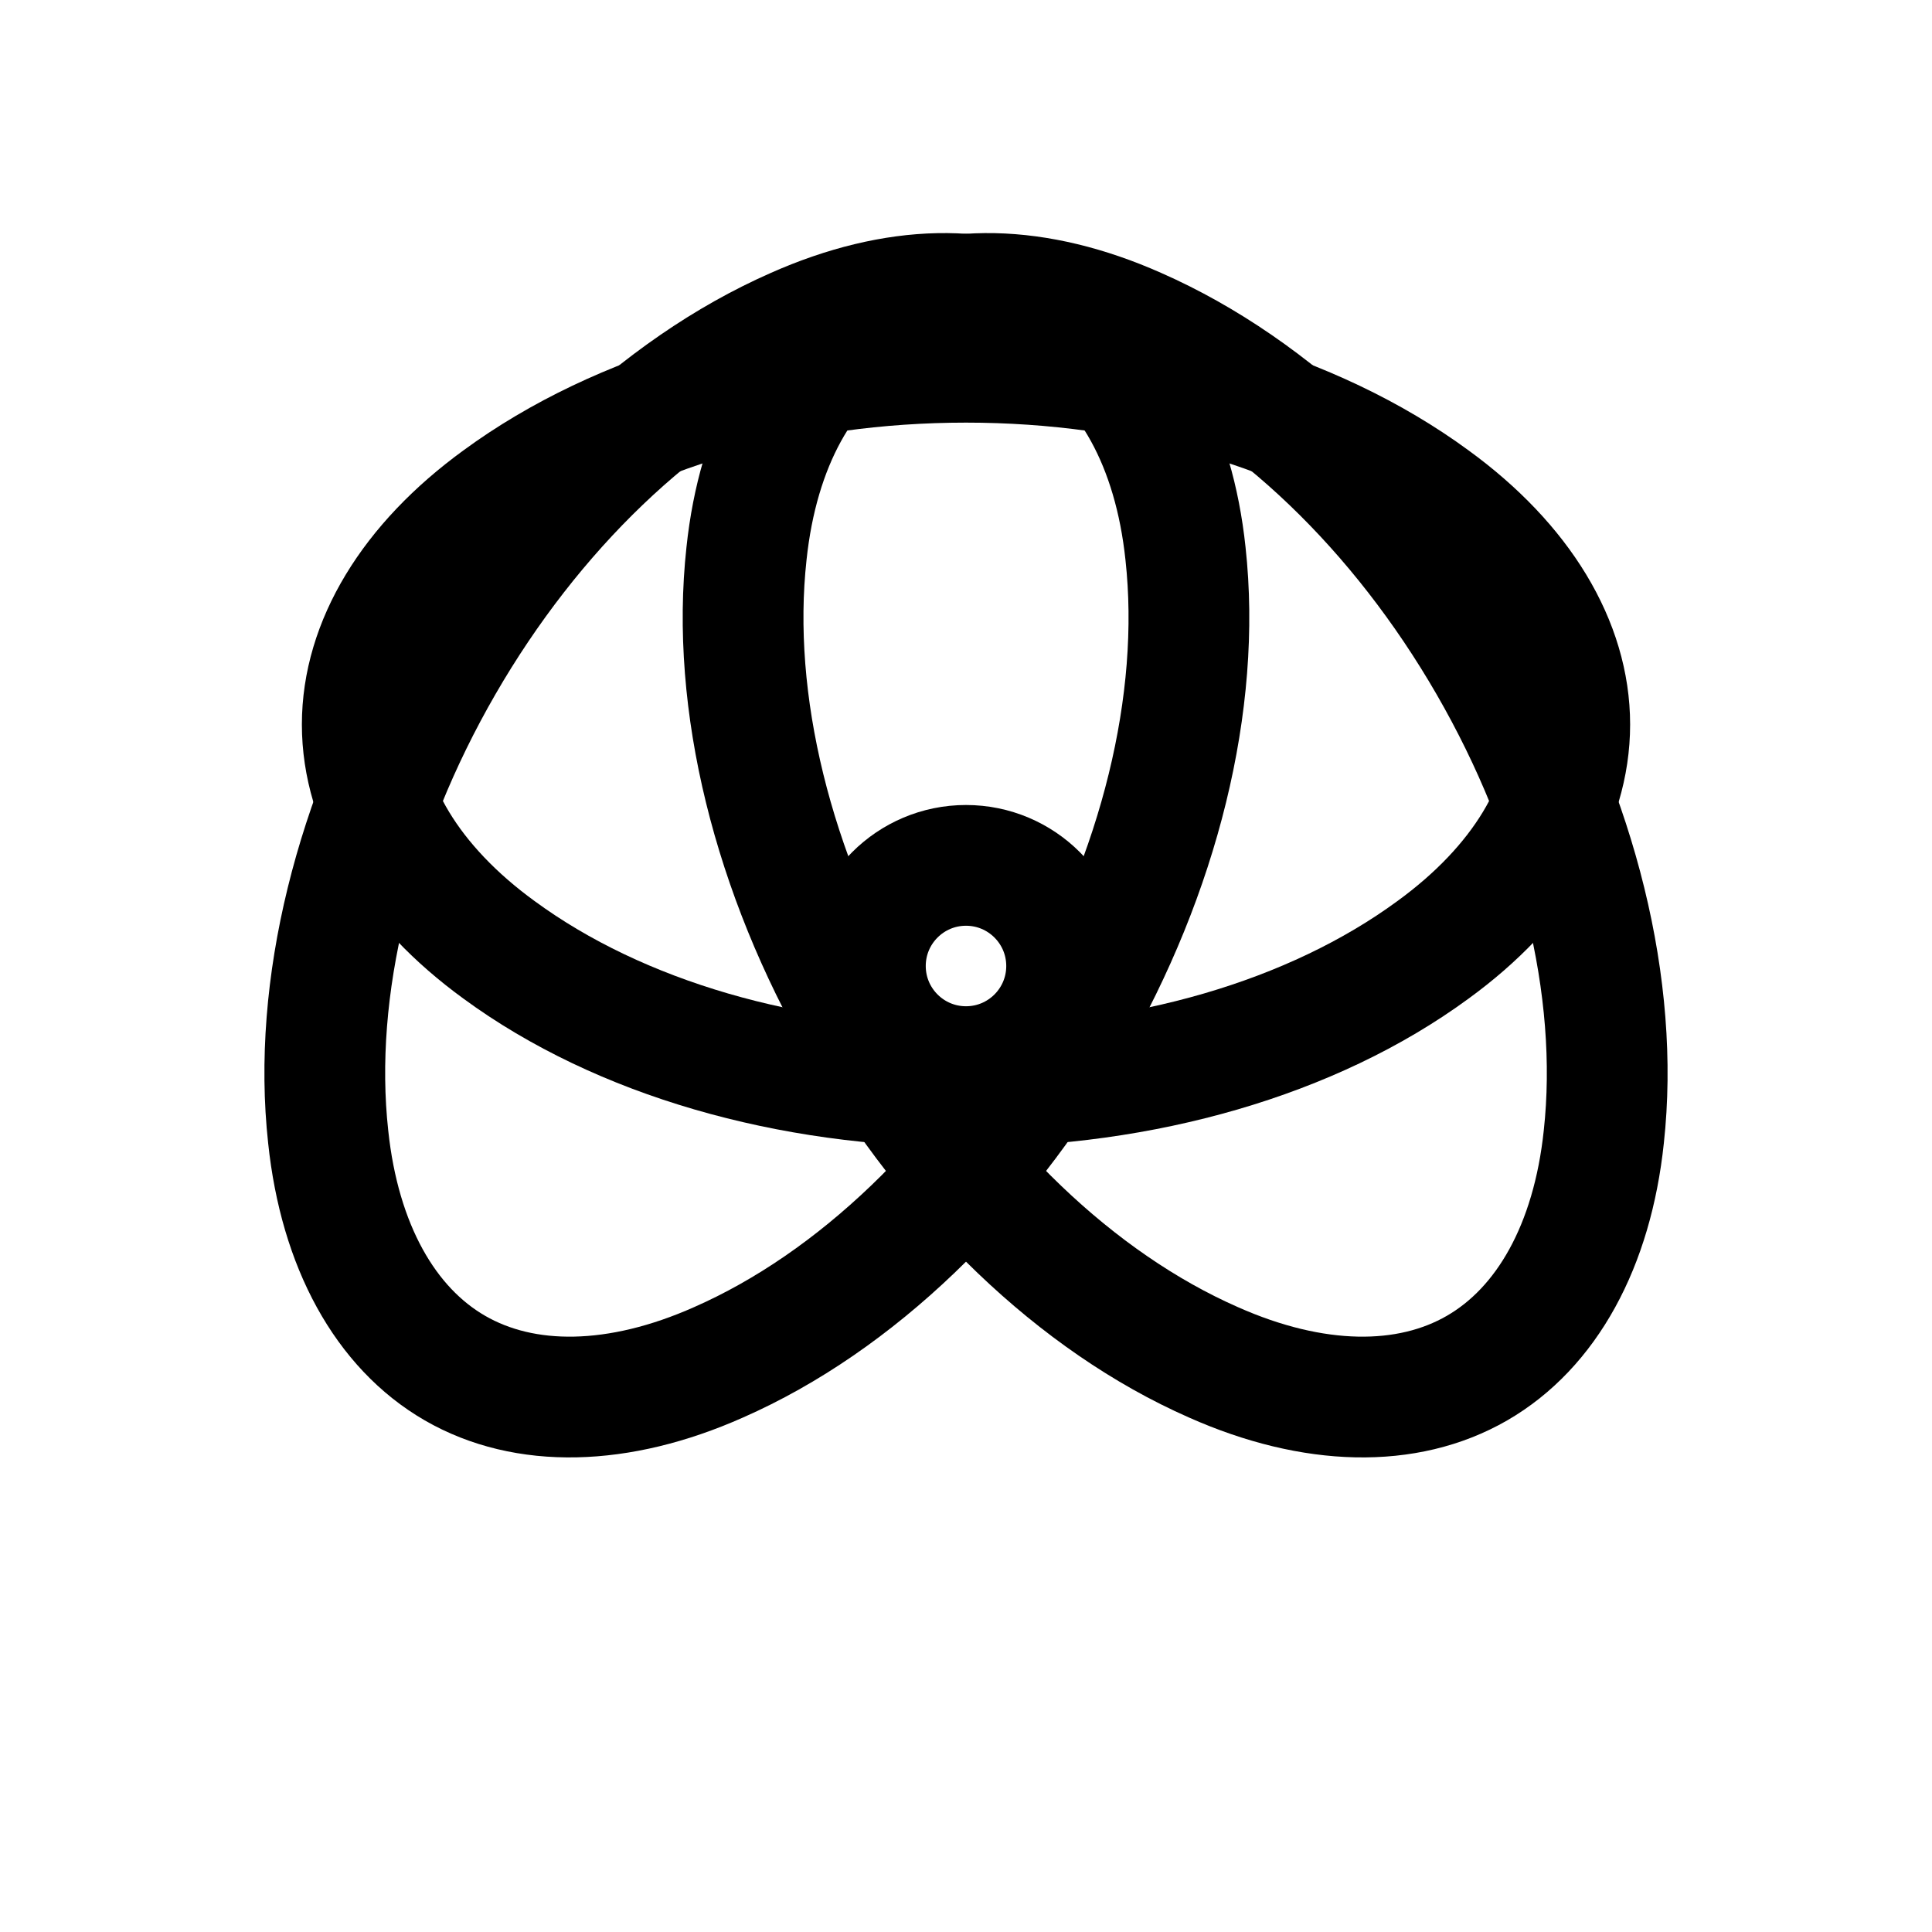
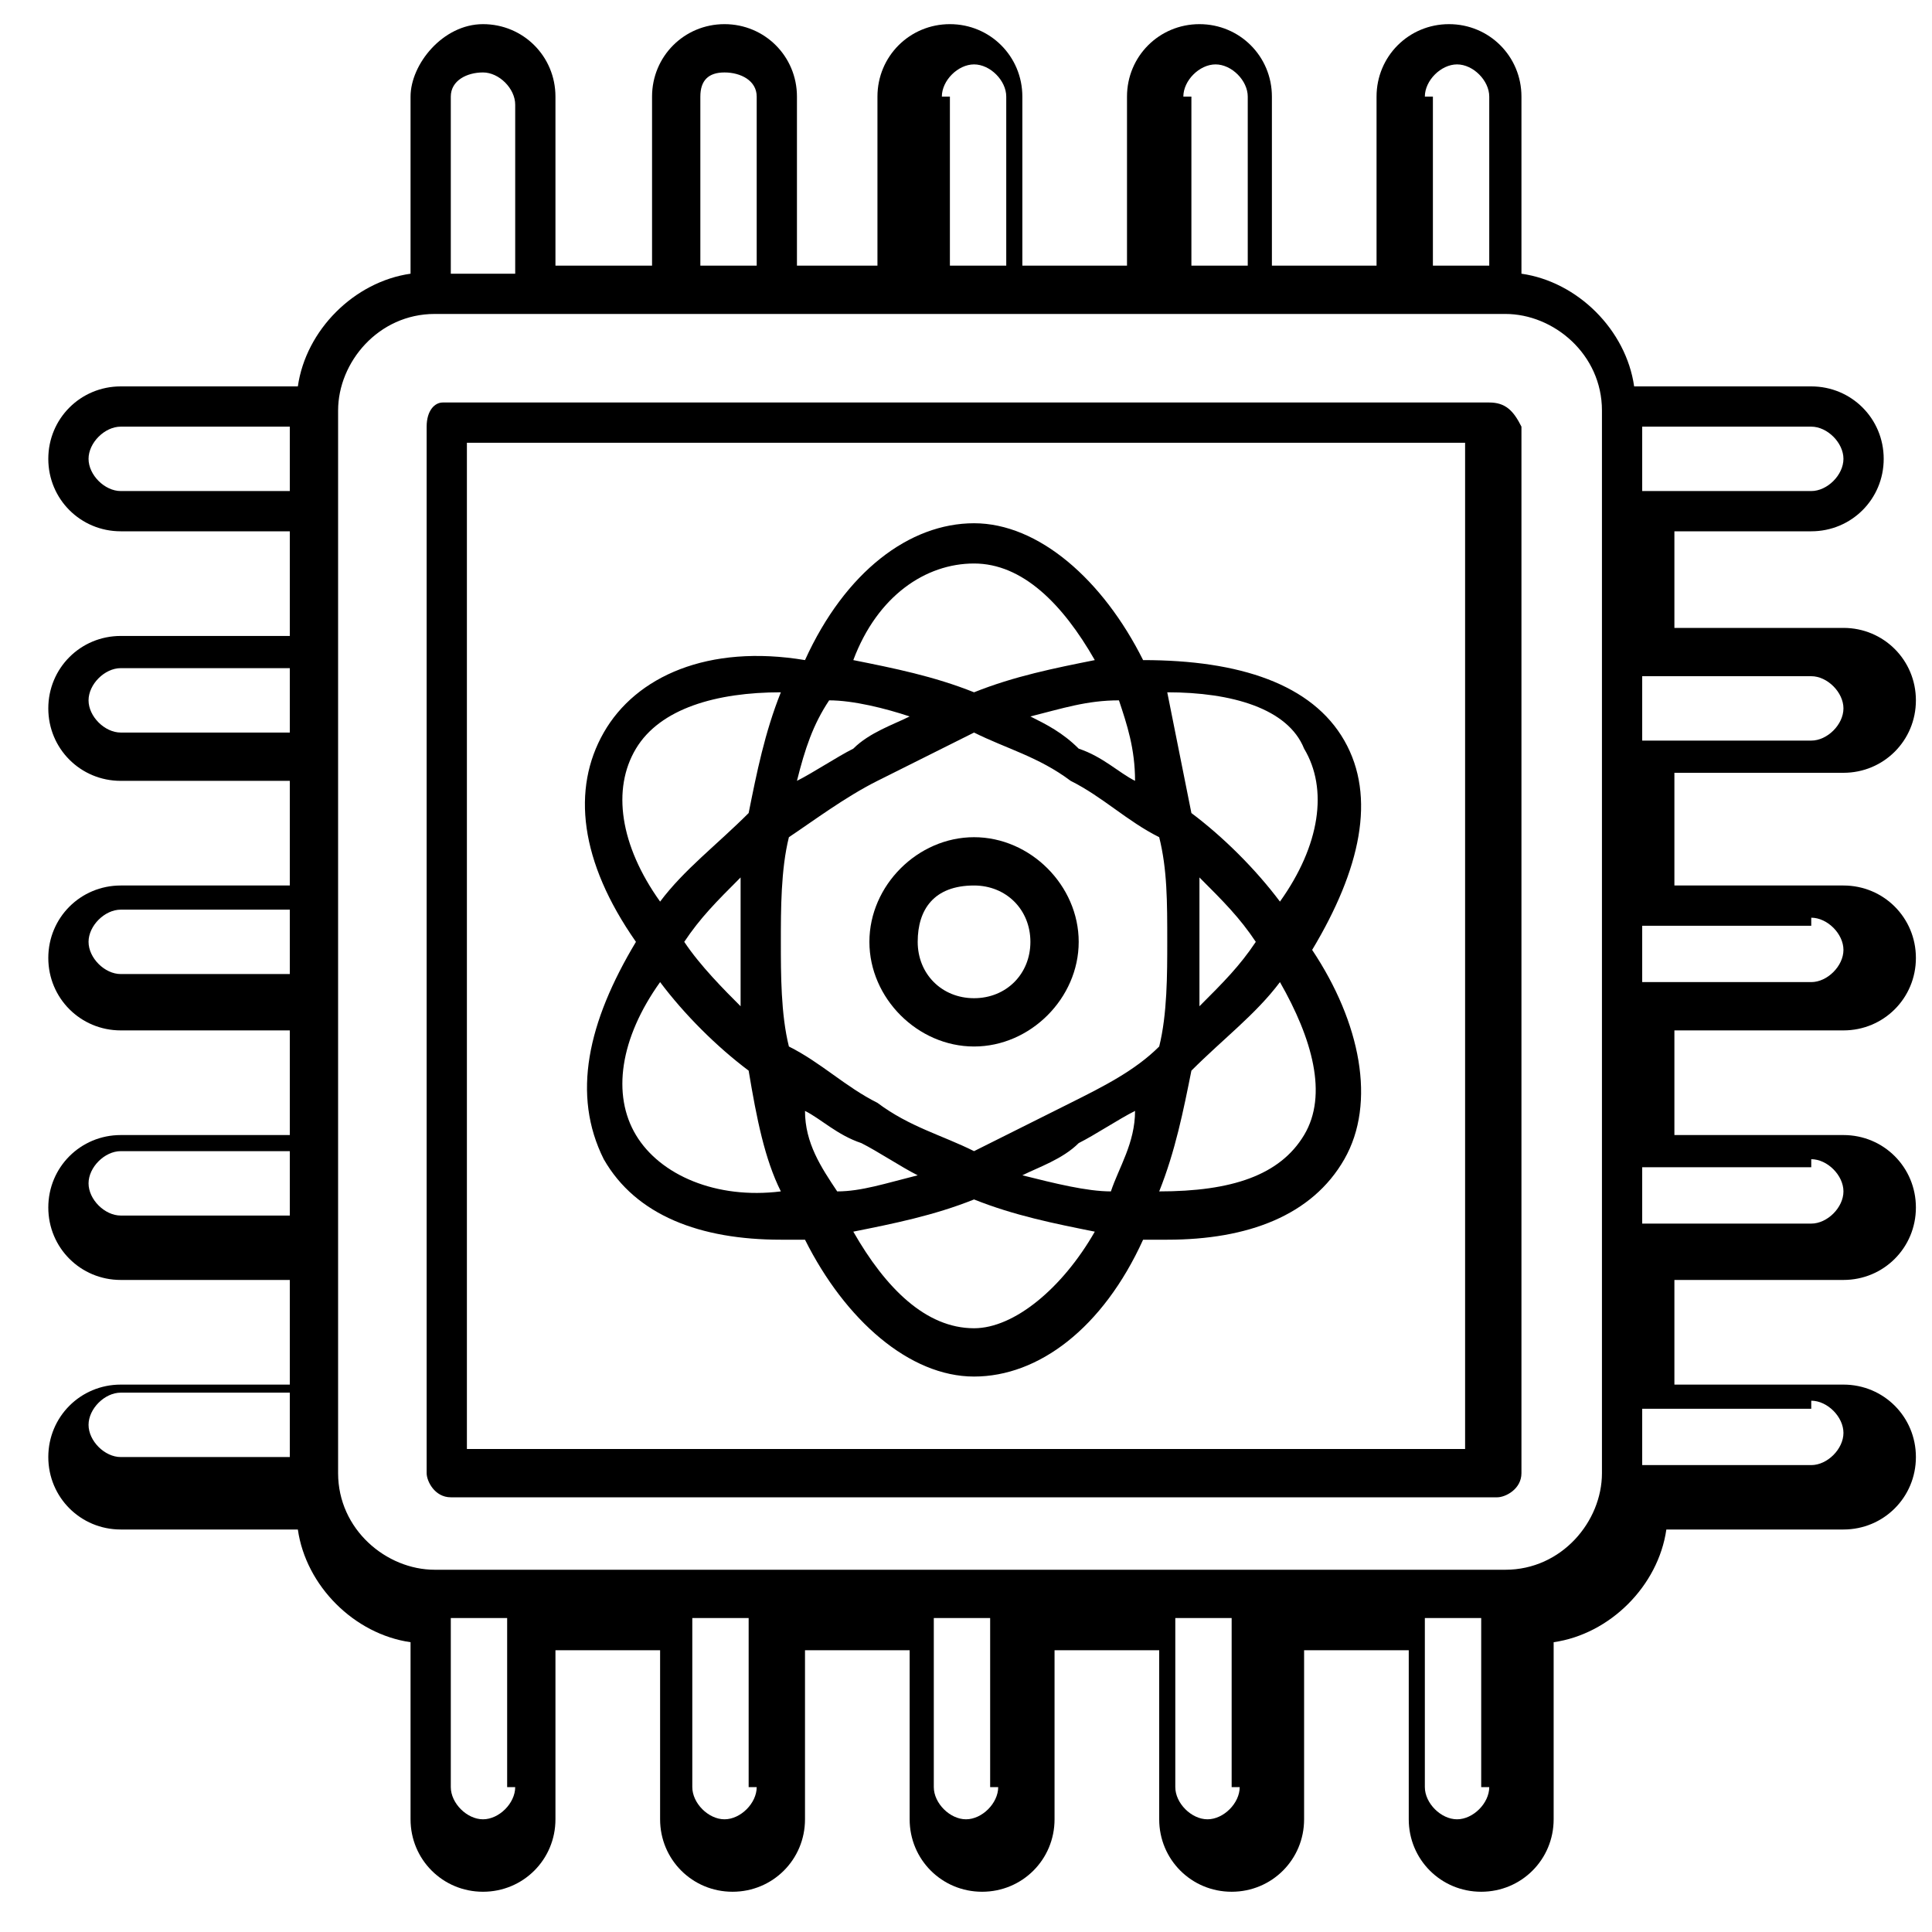
- <svg xmlns="http://www.w3.org/2000/svg" viewBox="0 0 24 24" fill="none" stroke="currentColor" stroke-linecap="round" stroke-linejoin="round" stroke-width="1.5" aria-hidden="true">
-   <circle cx="12" cy="12" r="1.25" />
-   <path d="M12 4.5c2.2 0 4.3.6 5.8 1.7c1.1.8 1.7 1.8 1.7 2.8s-.6 2-1.7 2.8C16.3 12.9 14.2 13.5 12 13.5s-4.3-.6-5.8-1.7c-1.1-.8-1.7-1.8-1.7-2.8s.6-2 1.7-2.8C7.7 5.1 9.8 4.5 12 4.5Z" transform="rotate(60 12 12)" />
-   <path d="M12 4.5c2.2 0 4.3.6 5.8 1.7c1.1.8 1.7 1.8 1.7 2.8s-.6 2-1.7 2.8C16.3 12.9 14.2 13.5 12 13.5s-4.3-.6-5.8-1.7c-1.1-.8-1.7-1.8-1.7-2.8s.6-2 1.7-2.8C7.7 5.1 9.8 4.5 12 4.5Z" transform="rotate(-60 12 12)" />
-   <path d="M12 4.5c2.2 0 4.3.6 5.8 1.7c1.1.8 1.7 1.8 1.7 2.8s-.6 2-1.7 2.8C16.3 12.9 14.2 13.5 12 13.5s-4.3-.6-5.8-1.7c-1.1-.8-1.7-1.8-1.7-2.8s.6-2 1.7-2.8C7.7 5.1 9.8 4.5 12 4.5Z" />
+ <svg xmlns="http://www.w3.org/2000/svg" viewBox="0 0 24 24" fill="currentColor" stroke="none" stroke-width="0" aria-hidden="true">
+   <g>
+     <path class="st0" d="M18.5,5h-13C5.4,5,5.3,5.1,5.3,5.3v13c0,0.1,0.1,0.3,0.3,0.3h13c0.1,0,0.3-0.1,0.3-0.3v-13   C18.8,5.1,18.7,5,18.5,5z M18.3,18H5.8V5.5h12.4V18z" />
+     <path class="st0" d="M7.9,11.7c-0.6,1-0.8,1.9-0.4,2.7c0.4,0.7,1.2,1,2.2,1c0.1,0,0.2,0,0.3,0c0.5,1,1.3,1.7,2.1,1.7   c0.8,0,1.6-0.6,2.1-1.7c0,0,0,0,0.1,0c0.1,0,0.2,0,0.2,0c1,0,1.8-0.3,2.2-1c0.4-0.7,0.2-1.7-0.4-2.6c0.6-1,0.8-1.9,0.4-2.6   c-0.4-0.7-1.3-1-2.5-1c-0.5-1-1.3-1.7-2.1-1.7c-0.8,0-1.6,0.6-2.1,1.7C8.8,8,7.9,8.4,7.5,9.1C7.1,9.8,7.2,10.7,7.9,11.7   C7.8,11.7,7.9,11.7,7.9,11.7z M7.9,14.1c-0.3-0.5-0.2-1.2,0.3-1.9c0.3,0.4,0.7,0.8,1.1,1.1c0.1,0.6,0.2,1.1,0.4,1.5   C8.9,14.9,8.2,14.6,7.9,14.1z M9.2,12.5C9,12.3,8.7,12,8.5,11.7c0.2-0.3,0.4-0.5,0.7-0.8c0,0.3,0,0.5,0,0.8   C9.2,12,9.2,12.3,9.2,12.5z M10,13.8c0.2,0.1,0.4,0.3,0.7,0.4c0.2,0.1,0.5,0.3,0.7,0.4c-0.4,0.1-0.7,0.2-1,0.2   C10.2,14.5,10,14.2,10,13.8z M12.1,16.5c-0.6,0-1.1-0.5-1.5-1.2c0.5-0.1,1-0.2,1.5-0.4c0.5,0.2,1,0.3,1.5,0.4   C13.2,16,12.6,16.5,12.1,16.5z M13.8,14.8c-0.3,0-0.7-0.1-1.1-0.2c0.2-0.1,0.5-0.2,0.7-0.4c0.2-0.1,0.5-0.3,0.7-0.4   C14.1,14.2,13.9,14.5,13.8,14.8z M16.2,14.1c-0.3,0.5-0.9,0.7-1.8,0.7c0.2-0.5,0.3-1,0.4-1.5c0.4-0.4,0.8-0.7,1.1-1.1   C16.3,12.9,16.5,13.6,16.2,14.1z M14.9,10.9c0.3,0.3,0.5,0.5,0.7,0.8c-0.2,0.3-0.4,0.5-0.7,0.8c0-0.3,0-0.5,0-0.8   C14.9,11.5,14.9,11.2,14.9,10.9z M14.5,8.6c0.8,0,1.5,0.2,1.7,0.7c0.3,0.5,0.2,1.2-0.3,1.9c-0.3-0.4-0.7-0.8-1.1-1.1   C14.7,9.6,14.6,9.1,14.5,8.6C14.4,8.6,14.4,8.6,14.5,8.6z M14.1,9.7c-0.2-0.1-0.4-0.3-0.7-0.4C13.2,9.1,13,9,12.8,8.9   c0.4-0.1,0.7-0.2,1.1-0.2C14,9,14.1,9.3,14.1,9.7z M12.1,7c0.6,0,1.1,0.5,1.5,1.2c-0.5,0.1-1,0.2-1.5,0.4c-0.5-0.2-1-0.3-1.5-0.4   C10.9,7.4,11.5,7,12.1,7z M10.3,8.7c0.3,0,0.7,0.1,1,0.2c-0.2,0.1-0.5,0.2-0.7,0.4c-0.2,0.1-0.5,0.3-0.7,0.4   C10,9.3,10.1,9,10.3,8.7z M10.9,9.7c0.4-0.2,0.8-0.4,1.2-0.6c0.4,0.2,0.8,0.3,1.2,0.6c0.4,0.2,0.7,0.5,1.1,0.7   c0.1,0.4,0.1,0.8,0.1,1.3c0,0.4,0,0.9-0.1,1.3c-0.3,0.3-0.7,0.5-1.1,0.7c-0.4,0.2-0.8,0.4-1.2,0.6c-0.4-0.2-0.8-0.3-1.2-0.6   c-0.4-0.2-0.7-0.5-1.1-0.7c-0.1-0.4-0.1-0.9-0.1-1.3c0-0.4,0-0.9,0.1-1.3C10.1,10.2,10.5,9.9,10.9,9.7z M7.9,9.3   c0.3-0.5,1-0.7,1.8-0.7c-0.2,0.5-0.3,1-0.4,1.5c-0.4,0.4-0.8,0.7-1.1,1.1C7.7,10.5,7.6,9.8,7.9,9.3z" />
+     <path class="st0" d="M12.1,13c0.7,0,1.3-0.6,1.3-1.3c0-0.7-0.6-1.3-1.3-1.3c-0.7,0-1.3,0.6-1.3,1.3C10.8,12.4,11.4,13,12.1,13z    M12.1,11c0.4,0,0.7,0.3,0.7,0.7c0,0.4-0.3,0.7-0.7,0.7c-0.4,0-0.7-0.3-0.7-0.7S11.6,11,12.1,11z" />
+     <path class="st0" d="M22.5,6.6c0.5,0,0.9-0.4,0.9-0.9c0-0.5-0.4-0.9-0.9-0.9h-2.2c-0.1-0.7-0.7-1.3-1.4-1.4V1.2   c0-0.5-0.4-0.9-0.9-0.9c-0.5,0-0.9,0.4-0.9,0.9v2.1h-1.3V1.2c0-0.5-0.4-0.9-0.9-0.9c-0.5,0-0.9,0.4-0.9,0.9v2.1h-1.3V1.2   c0-0.5-0.4-0.9-0.9-0.9c-0.5,0-0.9,0.4-0.9,0.9v2.1H9.9V1.2c0-0.5-0.4-0.9-0.9-0.9c-0.5,0-0.9,0.4-0.9,0.9v2.1H6.9V1.2   c0-0.5-0.4-0.9-0.9-0.9S5.1,0.8,5.1,1.2v2.2C4.4,3.5,3.8,4.1,3.7,4.8H1.5c-0.5,0-0.9,0.4-0.9,0.9c0,0.5,0.4,0.9,0.9,0.9h2.1v1.3   H1.5c-0.5,0-0.9,0.4-0.9,0.9c0,0.5,0.4,0.9,0.9,0.9h2.1v1.3H1.5c-0.5,0-0.9,0.4-0.9,0.9c0,0.5,0.4,0.9,0.9,0.9h2.1v1.3H1.5   c-0.5,0-0.9,0.4-0.9,0.9c0,0.5,0.4,0.9,0.9,0.9h2.1v1.3H1.5c-0.5,0-0.9,0.4-0.9,0.9c0,0.5,0.4,0.9,0.9,0.9h2.2   c0.1,0.7,0.7,1.3,1.4,1.4v2.2c0,0.5,0.4,0.9,0.9,0.9c0.5,0,0.9-0.4,0.9-0.9v-2.1h1.3v2.1c0,0.5,0.4,0.9,0.9,0.9   c0.5,0,0.9-0.4,0.9-0.9v-2.1h1.3v2.1c0,0.5,0.4,0.9,0.9,0.9c0.5,0,0.9-0.4,0.9-0.9v-2.1h1.3v2.1c0,0.5,0.4,0.9,0.9,0.9   c0.5,0,0.9-0.4,0.9-0.9v-2.1h1.3v2.1c0,0.5,0.4,0.9,0.9,0.9c0.5,0,0.9-0.4,0.9-0.9v-2.2c0.7-0.1,1.3-0.7,1.4-1.4h2.2   c0.5,0,0.9-0.4,0.9-0.9c0-0.5-0.4-0.9-0.9-0.9h-2.1v-1.3h2.1c0.5,0,0.9-0.4,0.9-0.9c0-0.5-0.4-0.9-0.9-0.9h-2.1v-1.3h2.1   c0.5,0,0.9-0.4,0.9-0.9c0-0.5-0.4-0.9-0.9-0.9h-2.1V9.6h2.1c0.5,0,0.9-0.4,0.9-0.9c0-0.5-0.4-0.9-0.9-0.9h-2.1V6.6H22.5z M20.4,5.3   h2.1c0.2,0,0.4,0.2,0.4,0.4c0,0.2-0.2,0.4-0.4,0.4h-2.1V5.3z M3.7,18.1H1.5c-0.2,0-0.4-0.2-0.4-0.4c0-0.2,0.2-0.4,0.4-0.4h2.1V18.1   z M3.7,15.1H1.5c-0.2,0-0.4-0.2-0.4-0.4c0-0.2,0.2-0.4,0.4-0.4h2.1V15.1z M3.7,12.1H1.5c-0.2,0-0.4-0.2-0.4-0.4   c0-0.2,0.2-0.4,0.4-0.4h2.1V12.1z M3.7,9.1H1.5c-0.2,0-0.4-0.2-0.4-0.4s0.2-0.4,0.4-0.4h2.1V9.1z M3.7,6.1H1.5   c-0.2,0-0.4-0.2-0.4-0.4c0-0.2,0.2-0.4,0.4-0.4h2.1V6.1z M17.7,1.2c0-0.2,0.2-0.4,0.4-0.4s0.4,0.2,0.4,0.4v2.1h-0.7V1.2z M14.7,1.2   c0-0.2,0.2-0.4,0.4-0.4c0.2,0,0.4,0.2,0.4,0.4v2.1h-0.7V1.2z M11.7,1.2c0-0.2,0.2-0.4,0.4-0.4c0.2,0,0.4,0.2,0.4,0.4v2.1h-0.7V1.2z    M8.7,1.2C8.7,1,8.8,0.9,9,0.9S9.4,1,9.4,1.2v2.1H8.7V1.2z M5.6,1.2C5.6,1,5.8,0.9,6,0.9c0.2,0,0.4,0.2,0.4,0.4v2.1H5.6V1.2z    M6.4,22.2c0,0.2-0.2,0.4-0.4,0.4s-0.4-0.2-0.4-0.4v-2.1h0.7V22.2z M9.4,22.2c0,0.2-0.2,0.4-0.4,0.4c-0.2,0-0.4-0.2-0.4-0.4v-2.1   h0.7V22.2z M12.4,22.2c0,0.2-0.2,0.4-0.4,0.4c-0.2,0-0.4-0.2-0.4-0.4v-2.1h0.7V22.2z M15.4,22.2c0,0.2-0.2,0.4-0.4,0.4   c-0.2,0-0.4-0.2-0.4-0.4v-2.1h0.7V22.2z M18.5,22.2c0,0.2-0.2,0.4-0.4,0.4s-0.4-0.2-0.4-0.4v-2.1h0.7V22.2z M19.9,6.3   C19.9,6.3,19.9,6.3,19.9,6.3C19.9,6.3,19.9,6.3,19.9,6.3v1.8c0,0,0,0,0,0c0,0,0,0,0,0v1.2c0,0,0,0,0,0c0,0,0,0,0,0v1.8c0,0,0,0,0,0   c0,0,0,0,0,0v1.2c0,0,0,0,0,0c0,0,0,0,0,0v1.8c0,0,0,0,0,0c0,0,0,0,0,0v1.2c0,0,0,0,0,0c0,0,0,0,0,0v1.8c0,0,0,0,0,0c0,0,0,0,0,0   v1.2c0,0,0,0,0,0c0,0,0,0,0,0c0,0.6-0.5,1.2-1.2,1.2c0,0,0,0,0,0c0,0,0,0,0,0h-1.2c0,0,0,0,0,0s0,0,0,0h-1.8c0,0,0,0,0,0s0,0,0,0   h-1.2c0,0,0,0,0,0c0,0,0,0,0,0h-1.8c0,0,0,0,0,0c0,0,0,0,0,0h-1.2c0,0,0,0,0,0c0,0,0,0,0,0H9.7c0,0,0,0,0,0c0,0,0,0,0,0H8.4   c0,0,0,0,0,0c0,0,0,0,0,0H6.6c0,0,0,0,0,0c0,0,0,0,0,0H5.4c0,0,0,0,0,0c0,0,0,0,0,0c-0.6,0-1.2-0.5-1.2-1.2c0,0,0,0,0,0   c0,0,0,0,0,0v-1.2c0,0,0,0,0,0s0,0,0,0v-1.8c0,0,0,0,0,0c0,0,0,0,0,0v-1.2c0,0,0,0,0,0c0,0,0,0,0,0v-1.8c0,0,0,0,0,0c0,0,0,0,0,0   v-1.2c0,0,0,0,0,0s0,0,0,0V9.3c0,0,0,0,0,0c0,0,0,0,0,0V8.1c0,0,0,0,0,0c0,0,0,0,0,0V6.3c0,0,0,0,0,0c0,0,0,0,0,0V5.1c0,0,0,0,0,0   c0,0,0,0,0,0c0-0.6,0.5-1.2,1.2-1.2h13.3c0.6,0,1.2,0.5,1.2,1.2c0,0,0,0,0,0c0,0,0,0,0,0V6.3z M22.5,17.4c0.2,0,0.4,0.2,0.4,0.4   s-0.2,0.4-0.4,0.4h-2.1v-0.7H22.5z M22.5,14.4c0.2,0,0.4,0.2,0.4,0.4c0,0.2-0.2,0.4-0.4,0.4h-2.1v-0.7H22.5z M22.5,11.4   c0.2,0,0.4,0.2,0.4,0.4c0,0.2-0.2,0.4-0.4,0.4h-2.1v-0.7H22.5z M22.5,8.4c0.2,0,0.4,0.2,0.4,0.4s-0.2,0.4-0.4,0.4h-2.1V8.4H22.5z" />
+   </g>
</svg>
